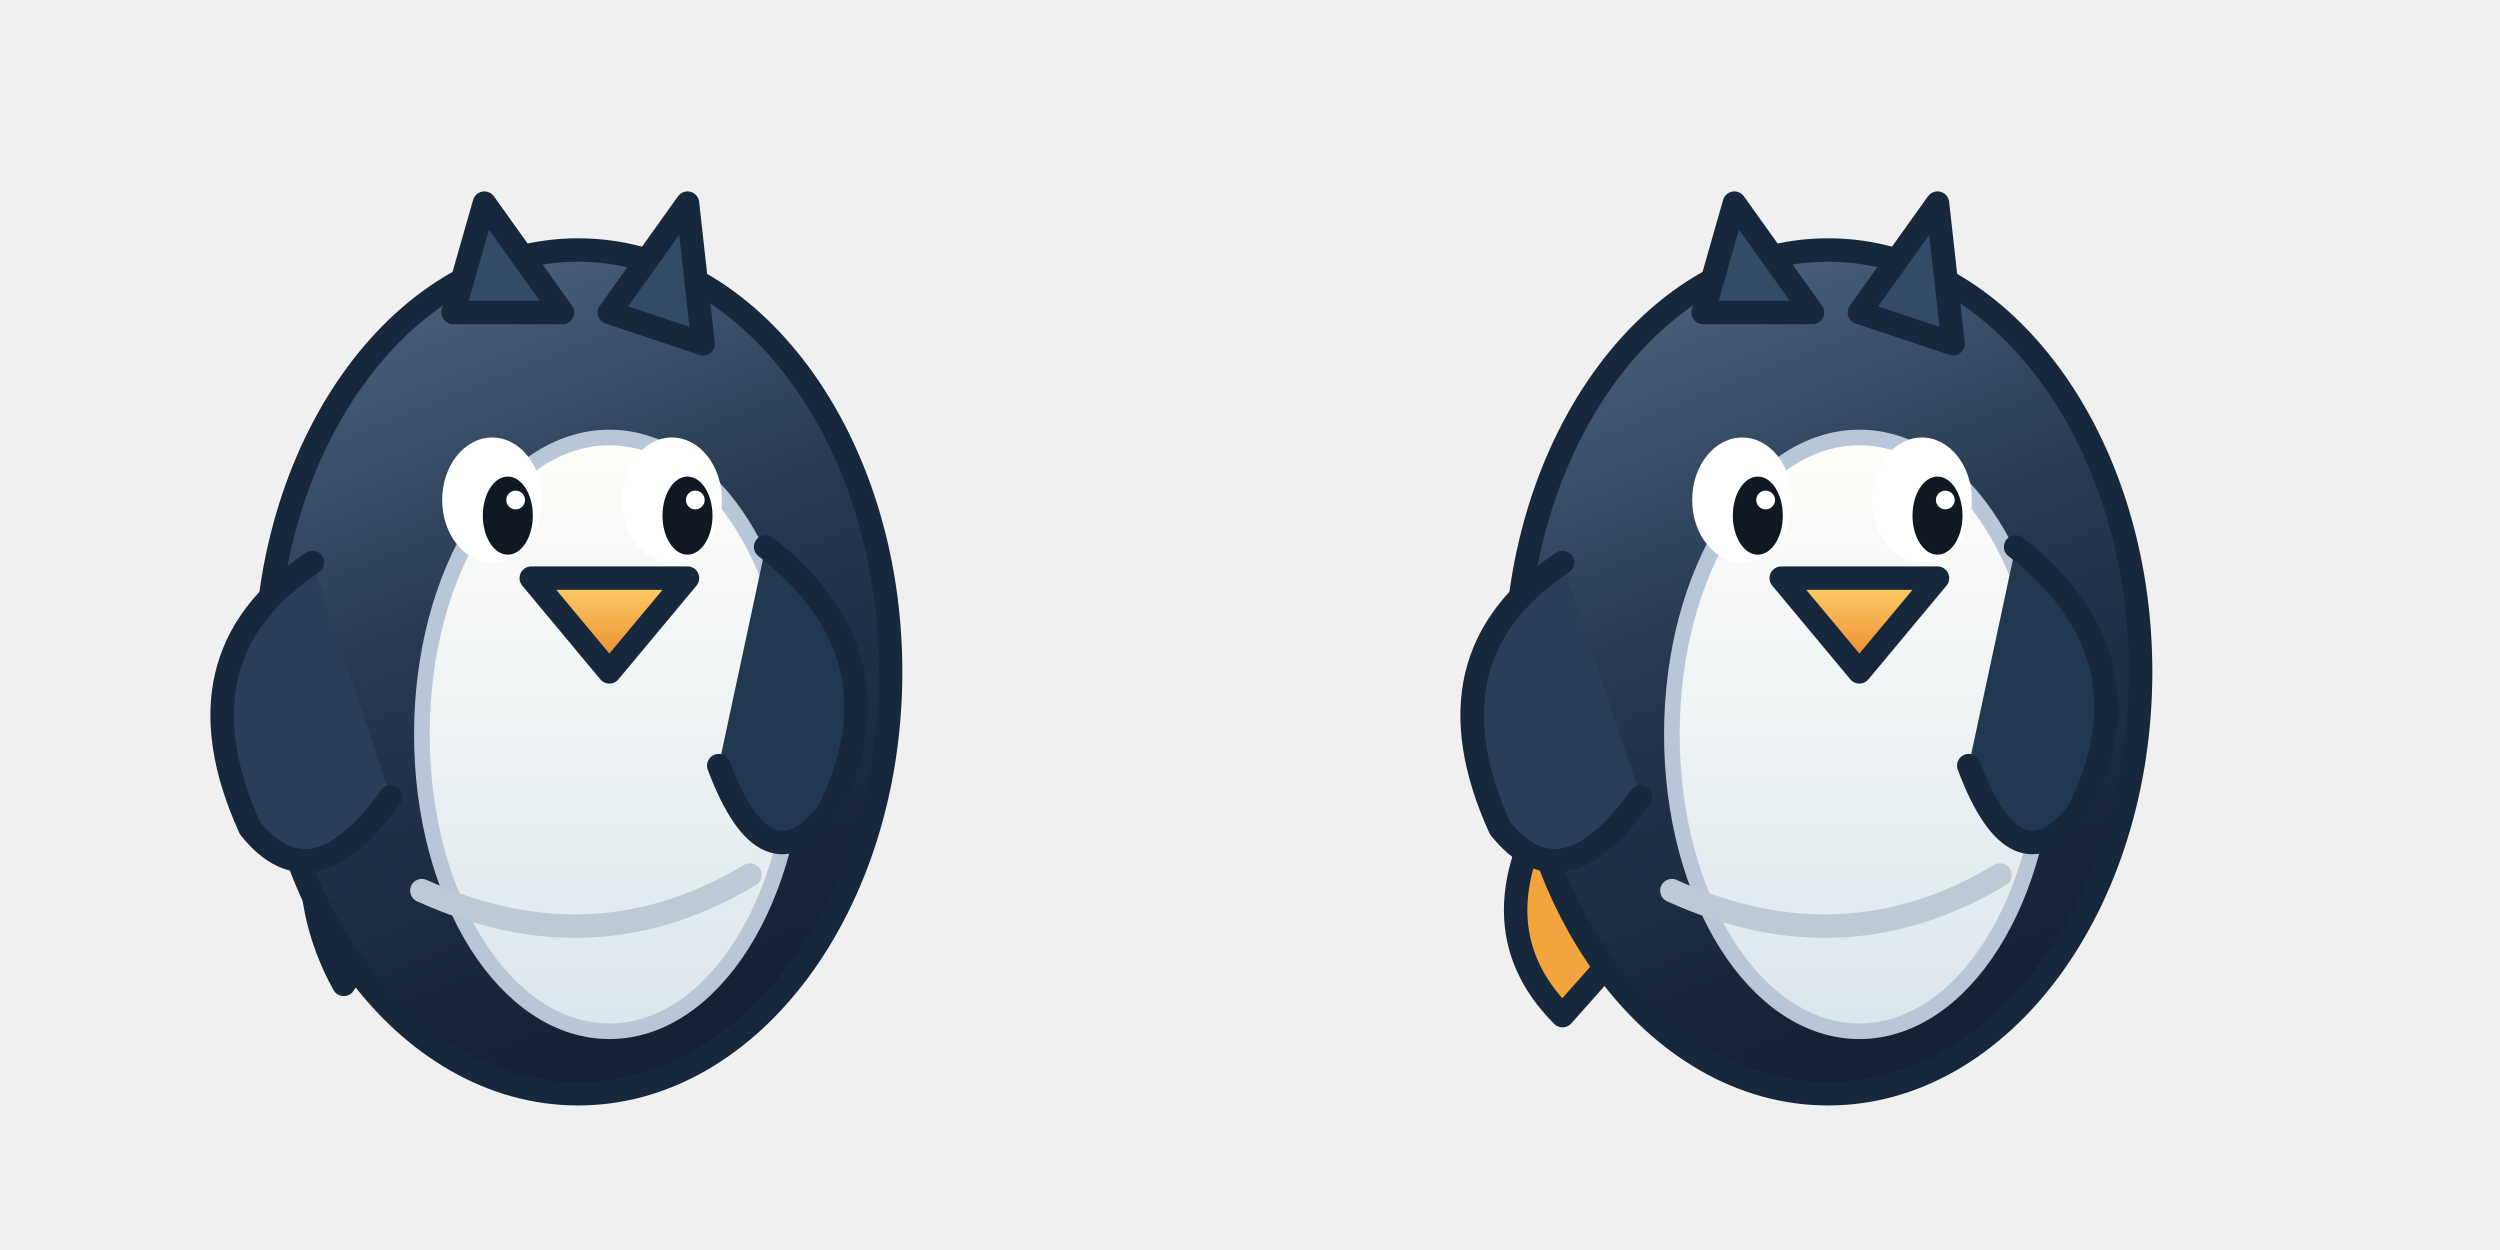
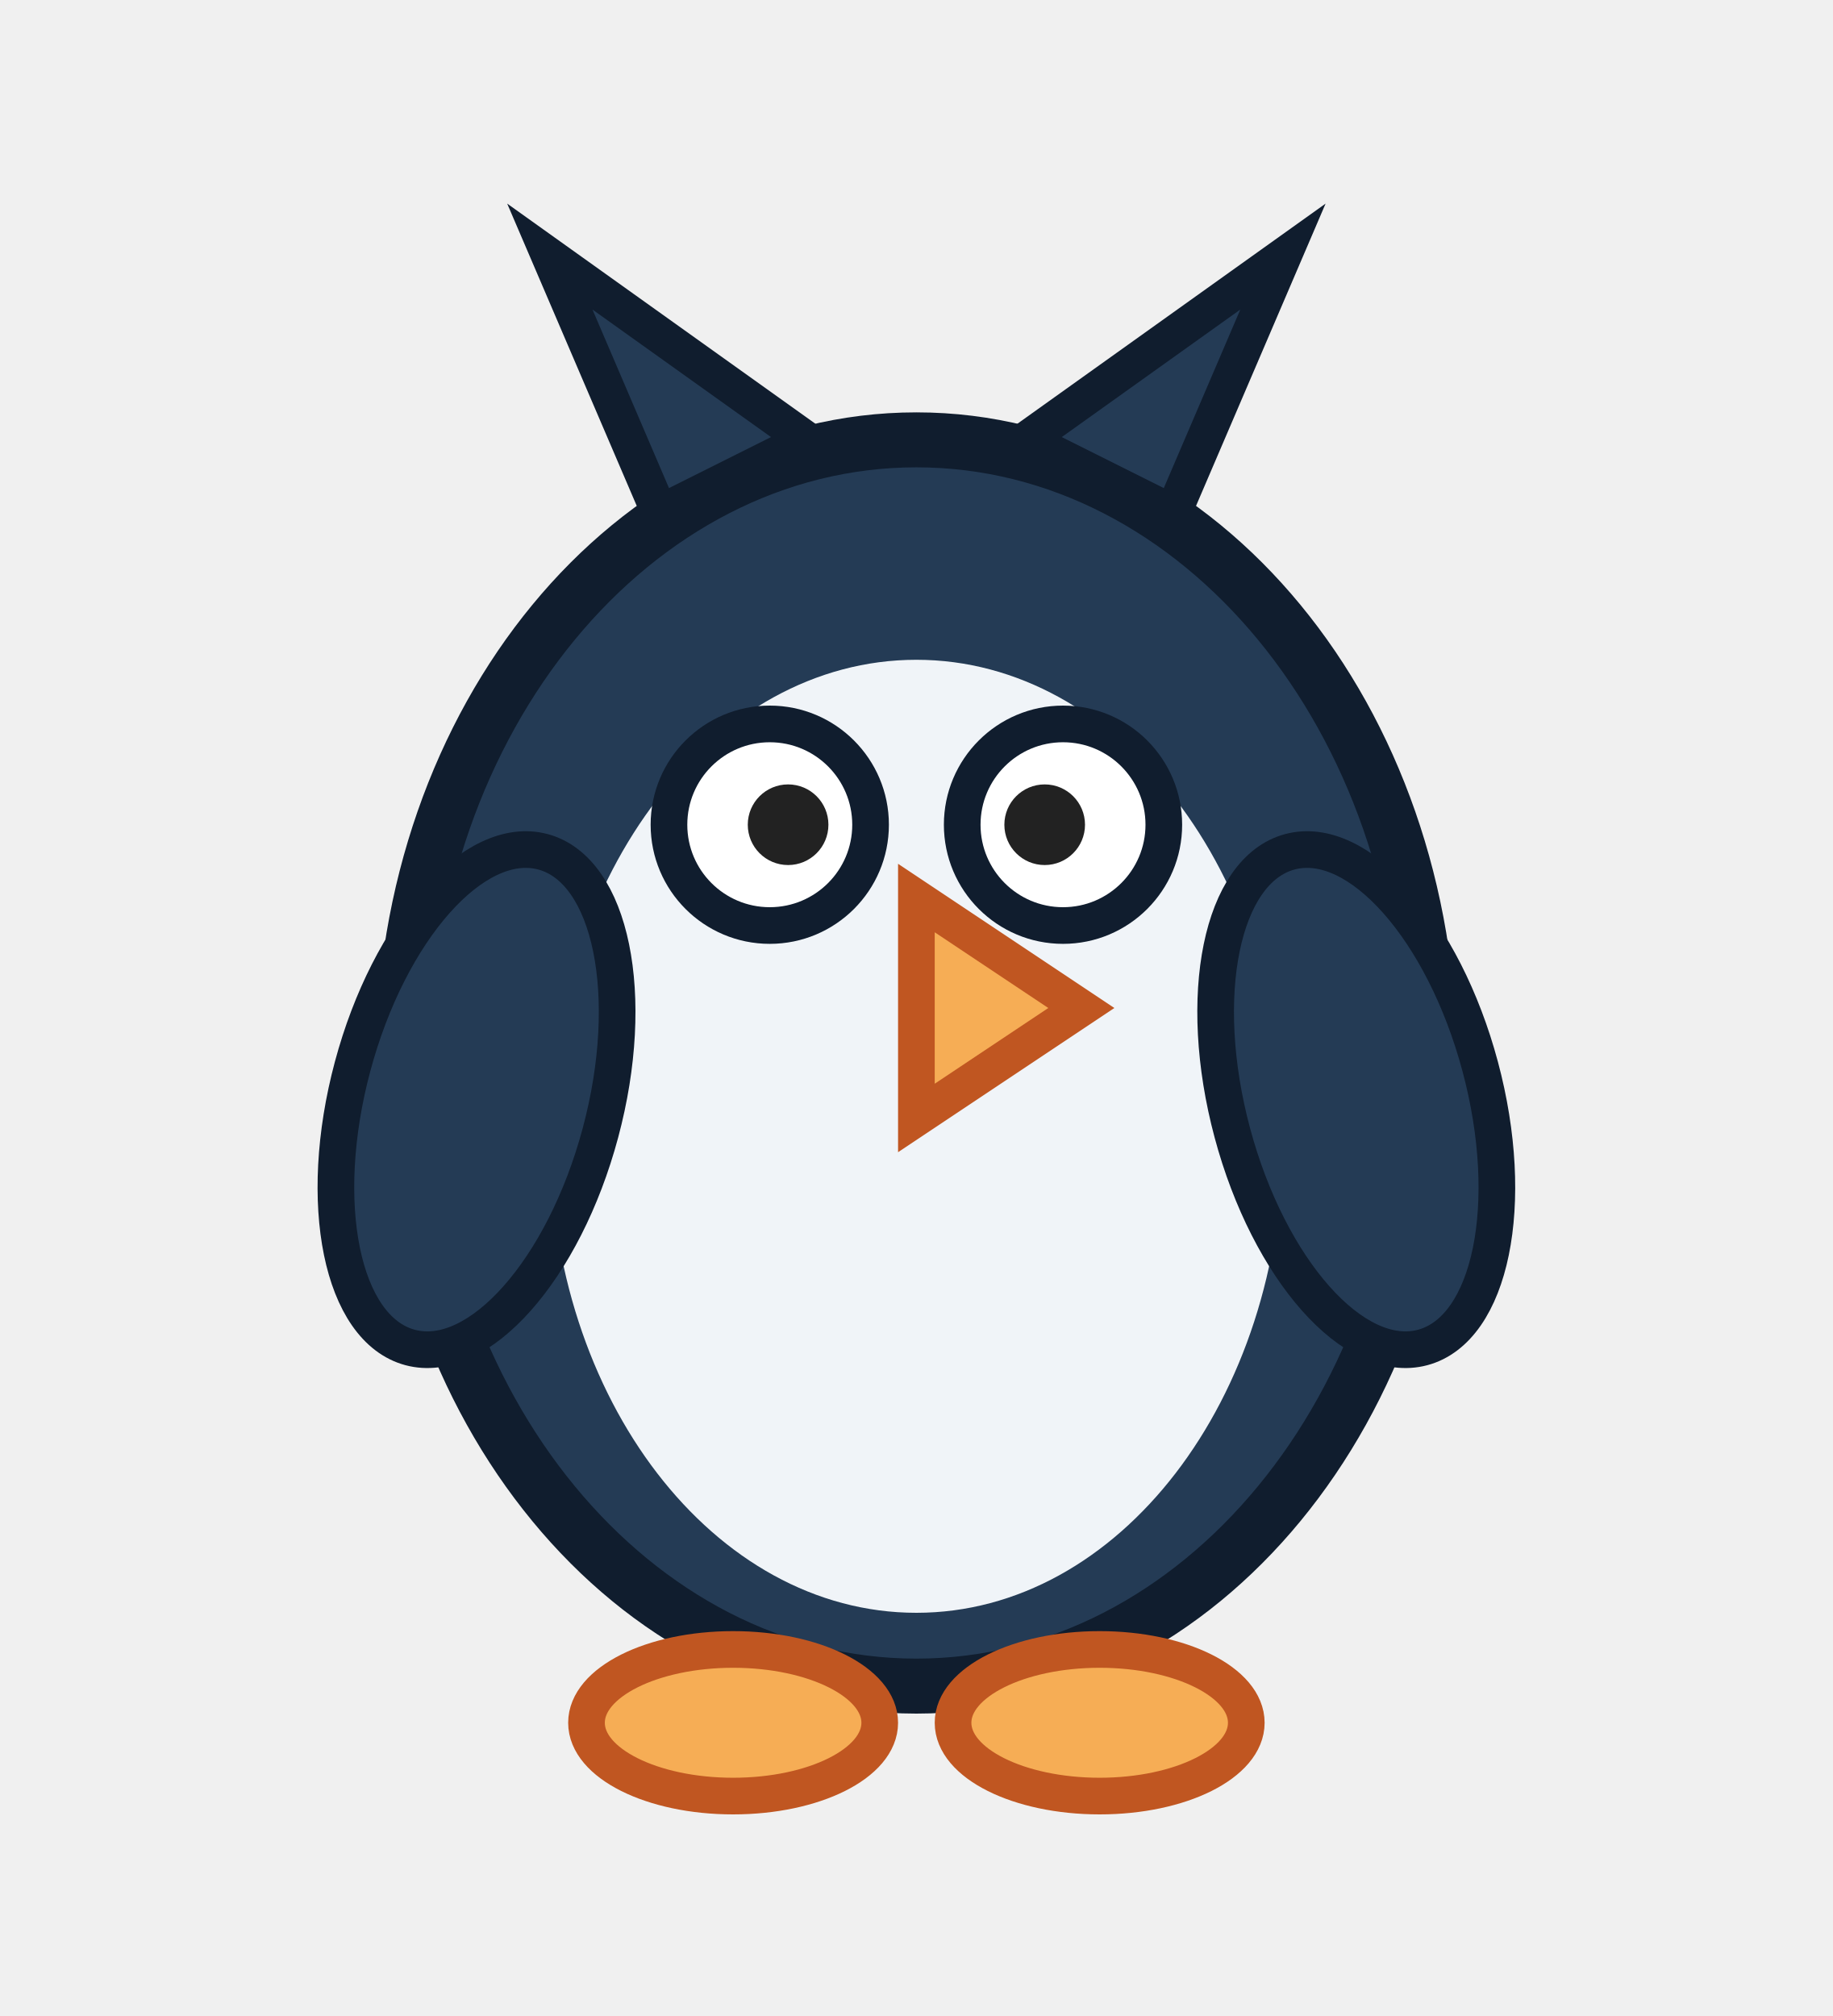
- <svg xmlns="http://www.w3.org/2000/svg" width="160" height="80" viewBox="0 0 160 80">
-   <defs>
-     <linearGradient id="pengFeather" x1="0" y1="0" x2=".3" y2="1">
-       <stop stop-color="#526986" />
-       <stop offset=".5" stop-color="#263950" />
-       <stop offset="1" stop-color="#142236" />
-     </linearGradient>
-     <linearGradient id="pengBelly" x1="0" y1="0" x2="0" y2="1">
-       <stop stop-color="#fffefa" />
-       <stop offset="1" stop-color="#dbe6ed" />
-     </linearGradient>
-     <linearGradient id="pengBeak" x1="0" y1="0" x2="0" y2="1">
-       <stop stop-color="#ffd36c" />
-       <stop offset="1" stop-color="#e98328" />
-     </linearGradient>
-   </defs>
-   <g stroke="#17283c" stroke-width="1.5" stroke-linejoin="round" stroke-linecap="round">
-     <g>
-       <path d="M22 63 Q17 54 24 42 L28 54Z" fill="#f2a43d" />
-       <path d="M43 63 Q50 55 46 46 L39 55Z" fill="#f2a43d" />
-       <ellipse cx="37" cy="43" rx="20" ry="27" fill="url(#pengFeather)" />
-       <ellipse cx="39" cy="47" rx="12" ry="19" fill="url(#pengBelly)" stroke="#b7c7d7" stroke-width="1" />
-       <path d="M20 36 Q11 42 16 53 Q20 58 25 51" fill="#2b3e58" />
-       <path d="M49 35 Q58 42 53 52 Q49 57 46 49" fill="#223750" />
-       <path d="M29 20 L31 13 L36 20Z" fill="#344b68" />
-       <path d="M39 20 L44 13 L45 22Z" fill="#344b68" />
-       <ellipse cx="31.5" cy="32" rx="3.2" ry="4" fill="#fff" stroke="none" />
-       <ellipse cx="43" cy="32" rx="3.2" ry="4" fill="#fff" stroke="none" />
-       <ellipse cx="32.5" cy="33" rx="1.6" ry="2.5" fill="#101923" stroke="none" />
-       <ellipse cx="44" cy="33" rx="1.6" ry="2.5" fill="#101923" stroke="none" />
-       <circle cx="33" cy="32" r=".6" fill="#fff" stroke="none" />
-       <circle cx="44.5" cy="32" r=".6" fill="#fff" stroke="none" />
-       <path d="M34 37 L44 37 L39 43Z" fill="url(#pengBeak)" />
-       <path d="M27 57 Q38 62 48 56" fill="none" stroke="#bdcad6" stroke-width="1.5" />
-     </g>
-     <g transform="translate(80 0)">
-       <path d="M20 65 Q14 59 20 50 L28 56Z" fill="#f2a43d" />
-       <path d="M43 64 Q52 60 48 51 L40 57Z" fill="#f2a43d" />
-       <ellipse cx="37" cy="43" rx="20" ry="27" fill="url(#pengFeather)" />
-       <ellipse cx="39" cy="47" rx="12" ry="19" fill="url(#pengBelly)" stroke="#b7c7d7" stroke-width="1" />
-       <path d="M20 36 Q11 42 16 53 Q20 58 25 51" fill="#2b3e58" />
-       <path d="M49 35 Q58 42 53 52 Q49 57 46 49" fill="#223750" />
-       <path d="M29 20 L31 13 L36 20Z" fill="#344b68" />
-       <path d="M39 20 L44 13 L45 22Z" fill="#344b68" />
-       <ellipse cx="31.5" cy="32" rx="3.2" ry="4" fill="#fff" stroke="none" />
-       <ellipse cx="43" cy="32" rx="3.2" ry="4" fill="#fff" stroke="none" />
-       <ellipse cx="32.5" cy="33" rx="1.6" ry="2.5" fill="#101923" stroke="none" />
-       <ellipse cx="44" cy="33" rx="1.6" ry="2.5" fill="#101923" stroke="none" />
-       <circle cx="33" cy="32" r=".6" fill="#fff" stroke="none" />
-       <circle cx="44.5" cy="32" r=".6" fill="#fff" stroke="none" />
-       <path d="M34 37 L44 37 L39 43Z" fill="url(#pengBeak)" />
-       <path d="M27 57 Q38 62 48 56" fill="none" stroke="#bdcad6" stroke-width="1.5" />
-     </g>
-   </g>
+ <svg xmlns="http://www.w3.org/2000/svg" viewBox="0 0 100 110" width="100" height="110">
+   <ellipse cx="50" cy="58" rx="28" ry="34" fill="#243b55" stroke="#101d2e" stroke-width="3" />
+   <ellipse cx="50" cy="62" rx="20" ry="26" fill="#f0f4f8" />
+   <polygon points="36,28 30,14 44,24" fill="#243b55" stroke="#101d2e" stroke-width="2" />
+   <polygon points="64,28 70,14 56,24" fill="#243b55" stroke="#101d2e" stroke-width="2" />
+   <circle cx="42" cy="45" r="5.5" fill="#fff" stroke="#101d2e" stroke-width="2" />
+   <circle cx="43" cy="45" r="2.2" fill="#222" />
+   <circle cx="58" cy="45" r="5.5" fill="#fff" stroke="#101d2e" stroke-width="2" />
+   <circle cx="57" cy="45" r="2.2" fill="#222" />
+   <polygon points="50,49 59,55 50,61" fill="#f6ad55" stroke="#c05621" stroke-width="2" />
+   <ellipse cx="26" cy="60" rx="7" ry="14" fill="#243b55" stroke="#101d2e" stroke-width="2" transform="rotate(15 26 60)" />
+   <ellipse cx="74" cy="60" rx="7" ry="14" fill="#243b55" stroke="#101d2e" stroke-width="2" transform="rotate(-15 74 60)" />
+   <ellipse cx="40" cy="94" rx="8" ry="4" fill="#f6ad55" stroke="#c05621" stroke-width="2" />
+   <ellipse cx="60" cy="94" rx="8" ry="4" fill="#f6ad55" stroke="#c05621" stroke-width="2" />
</svg>
